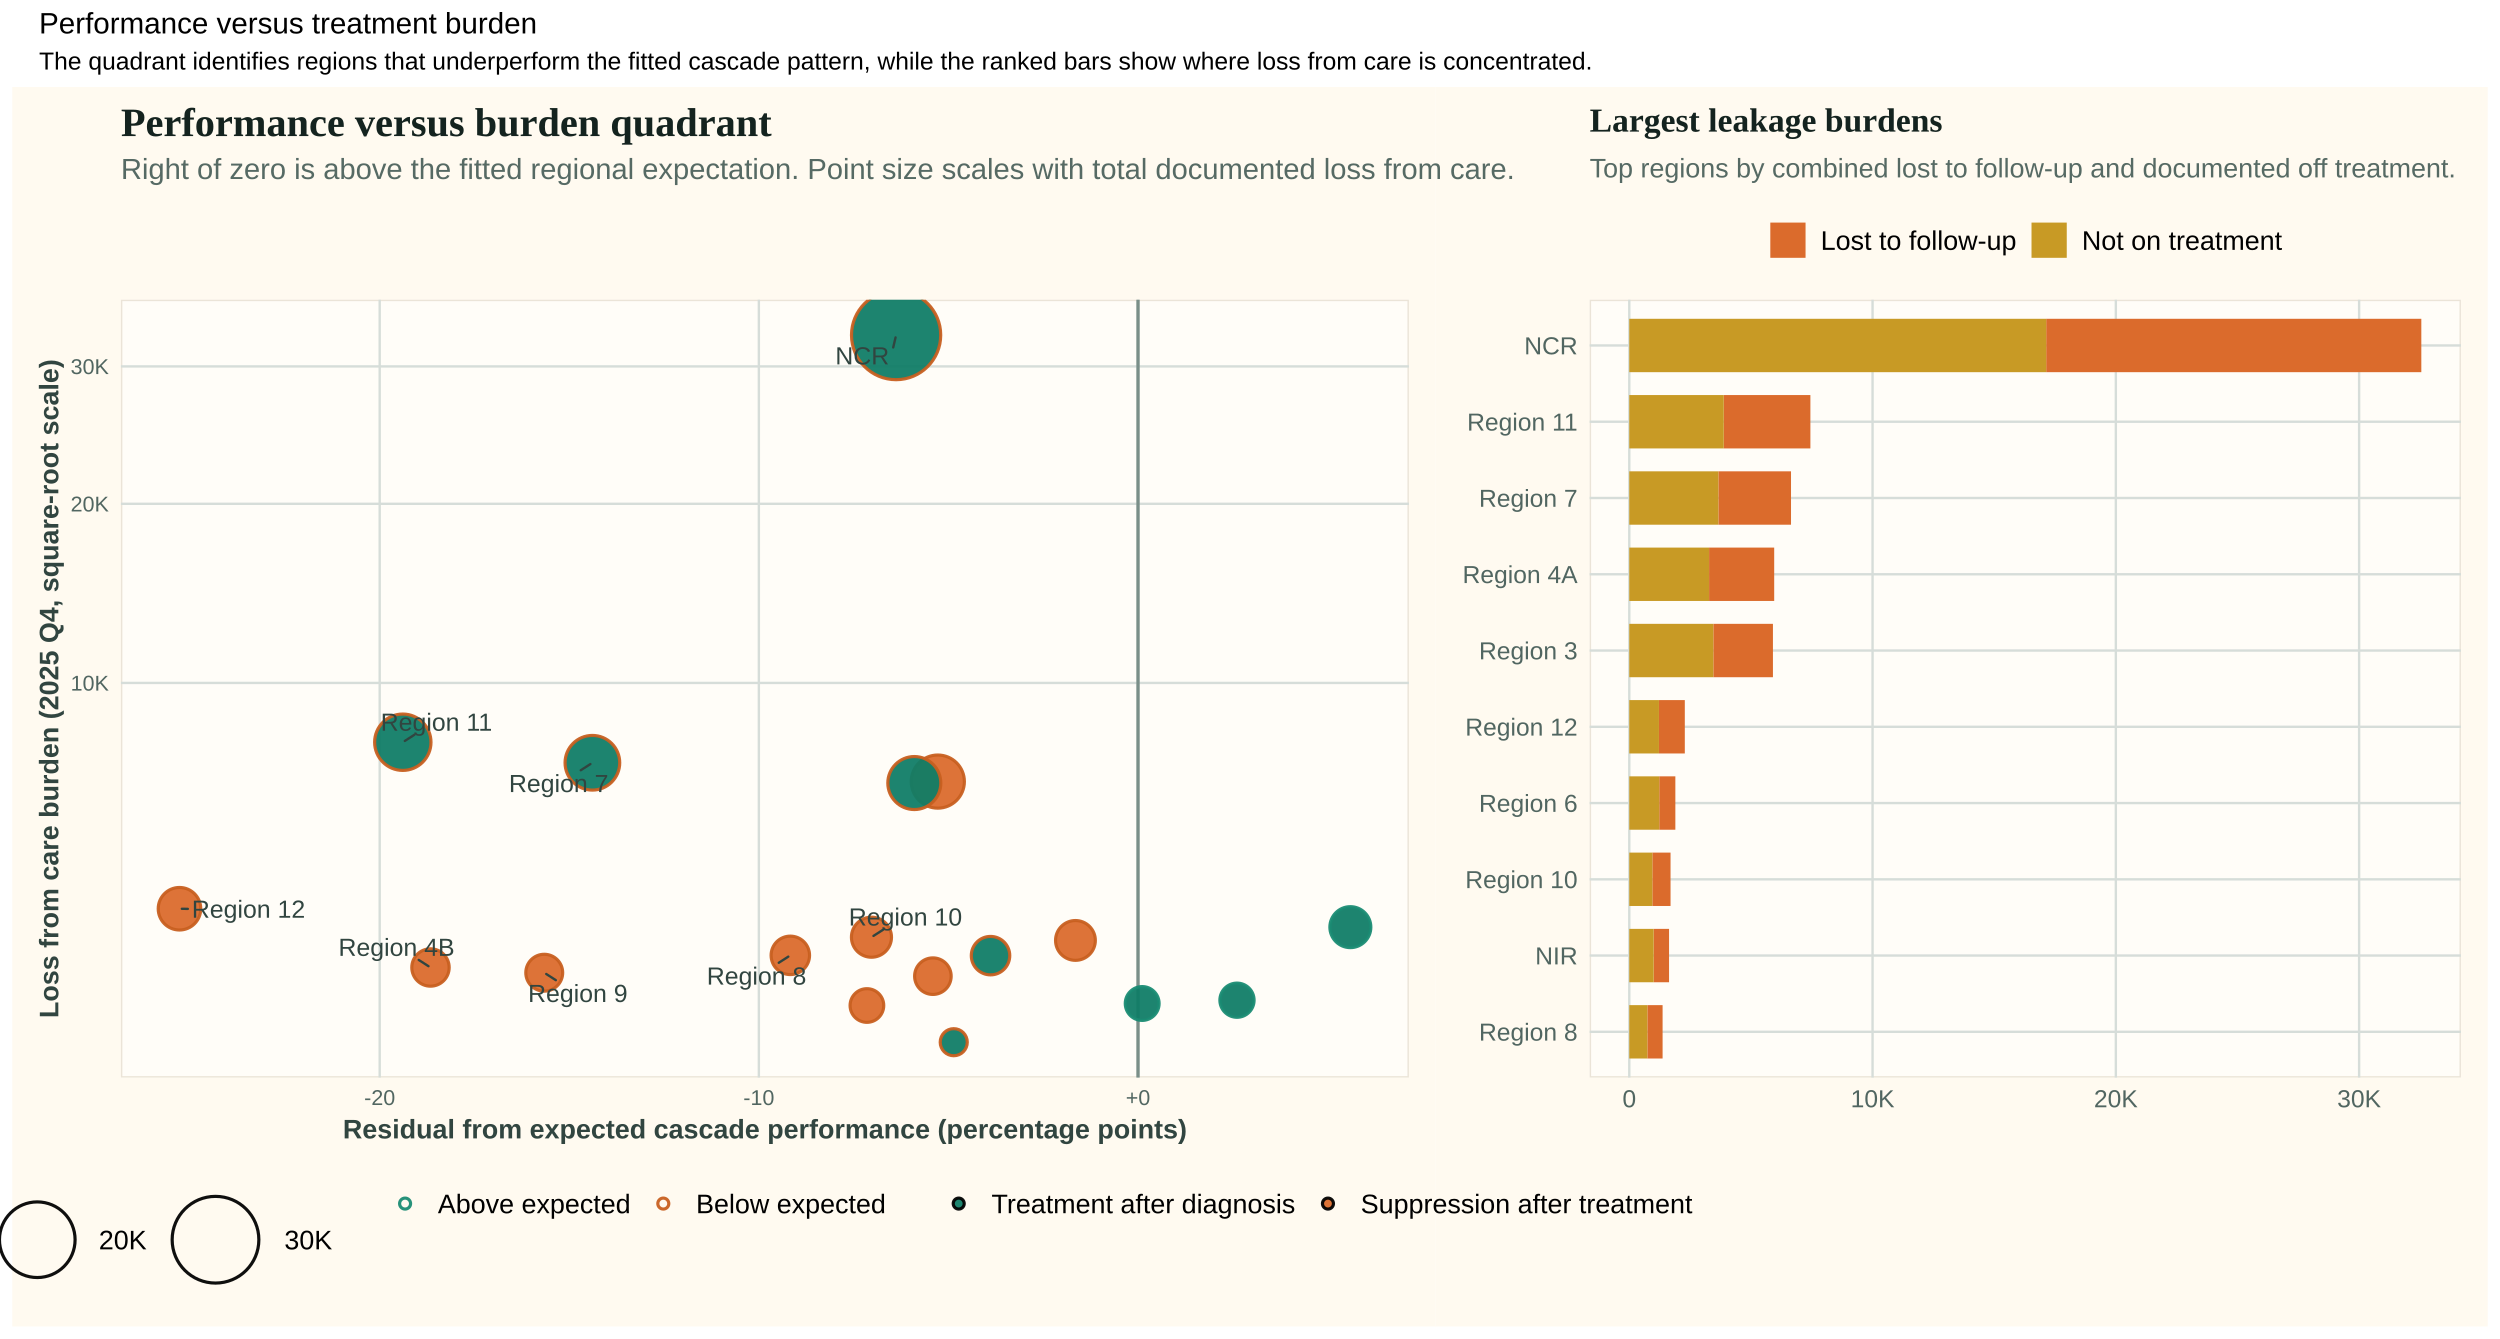
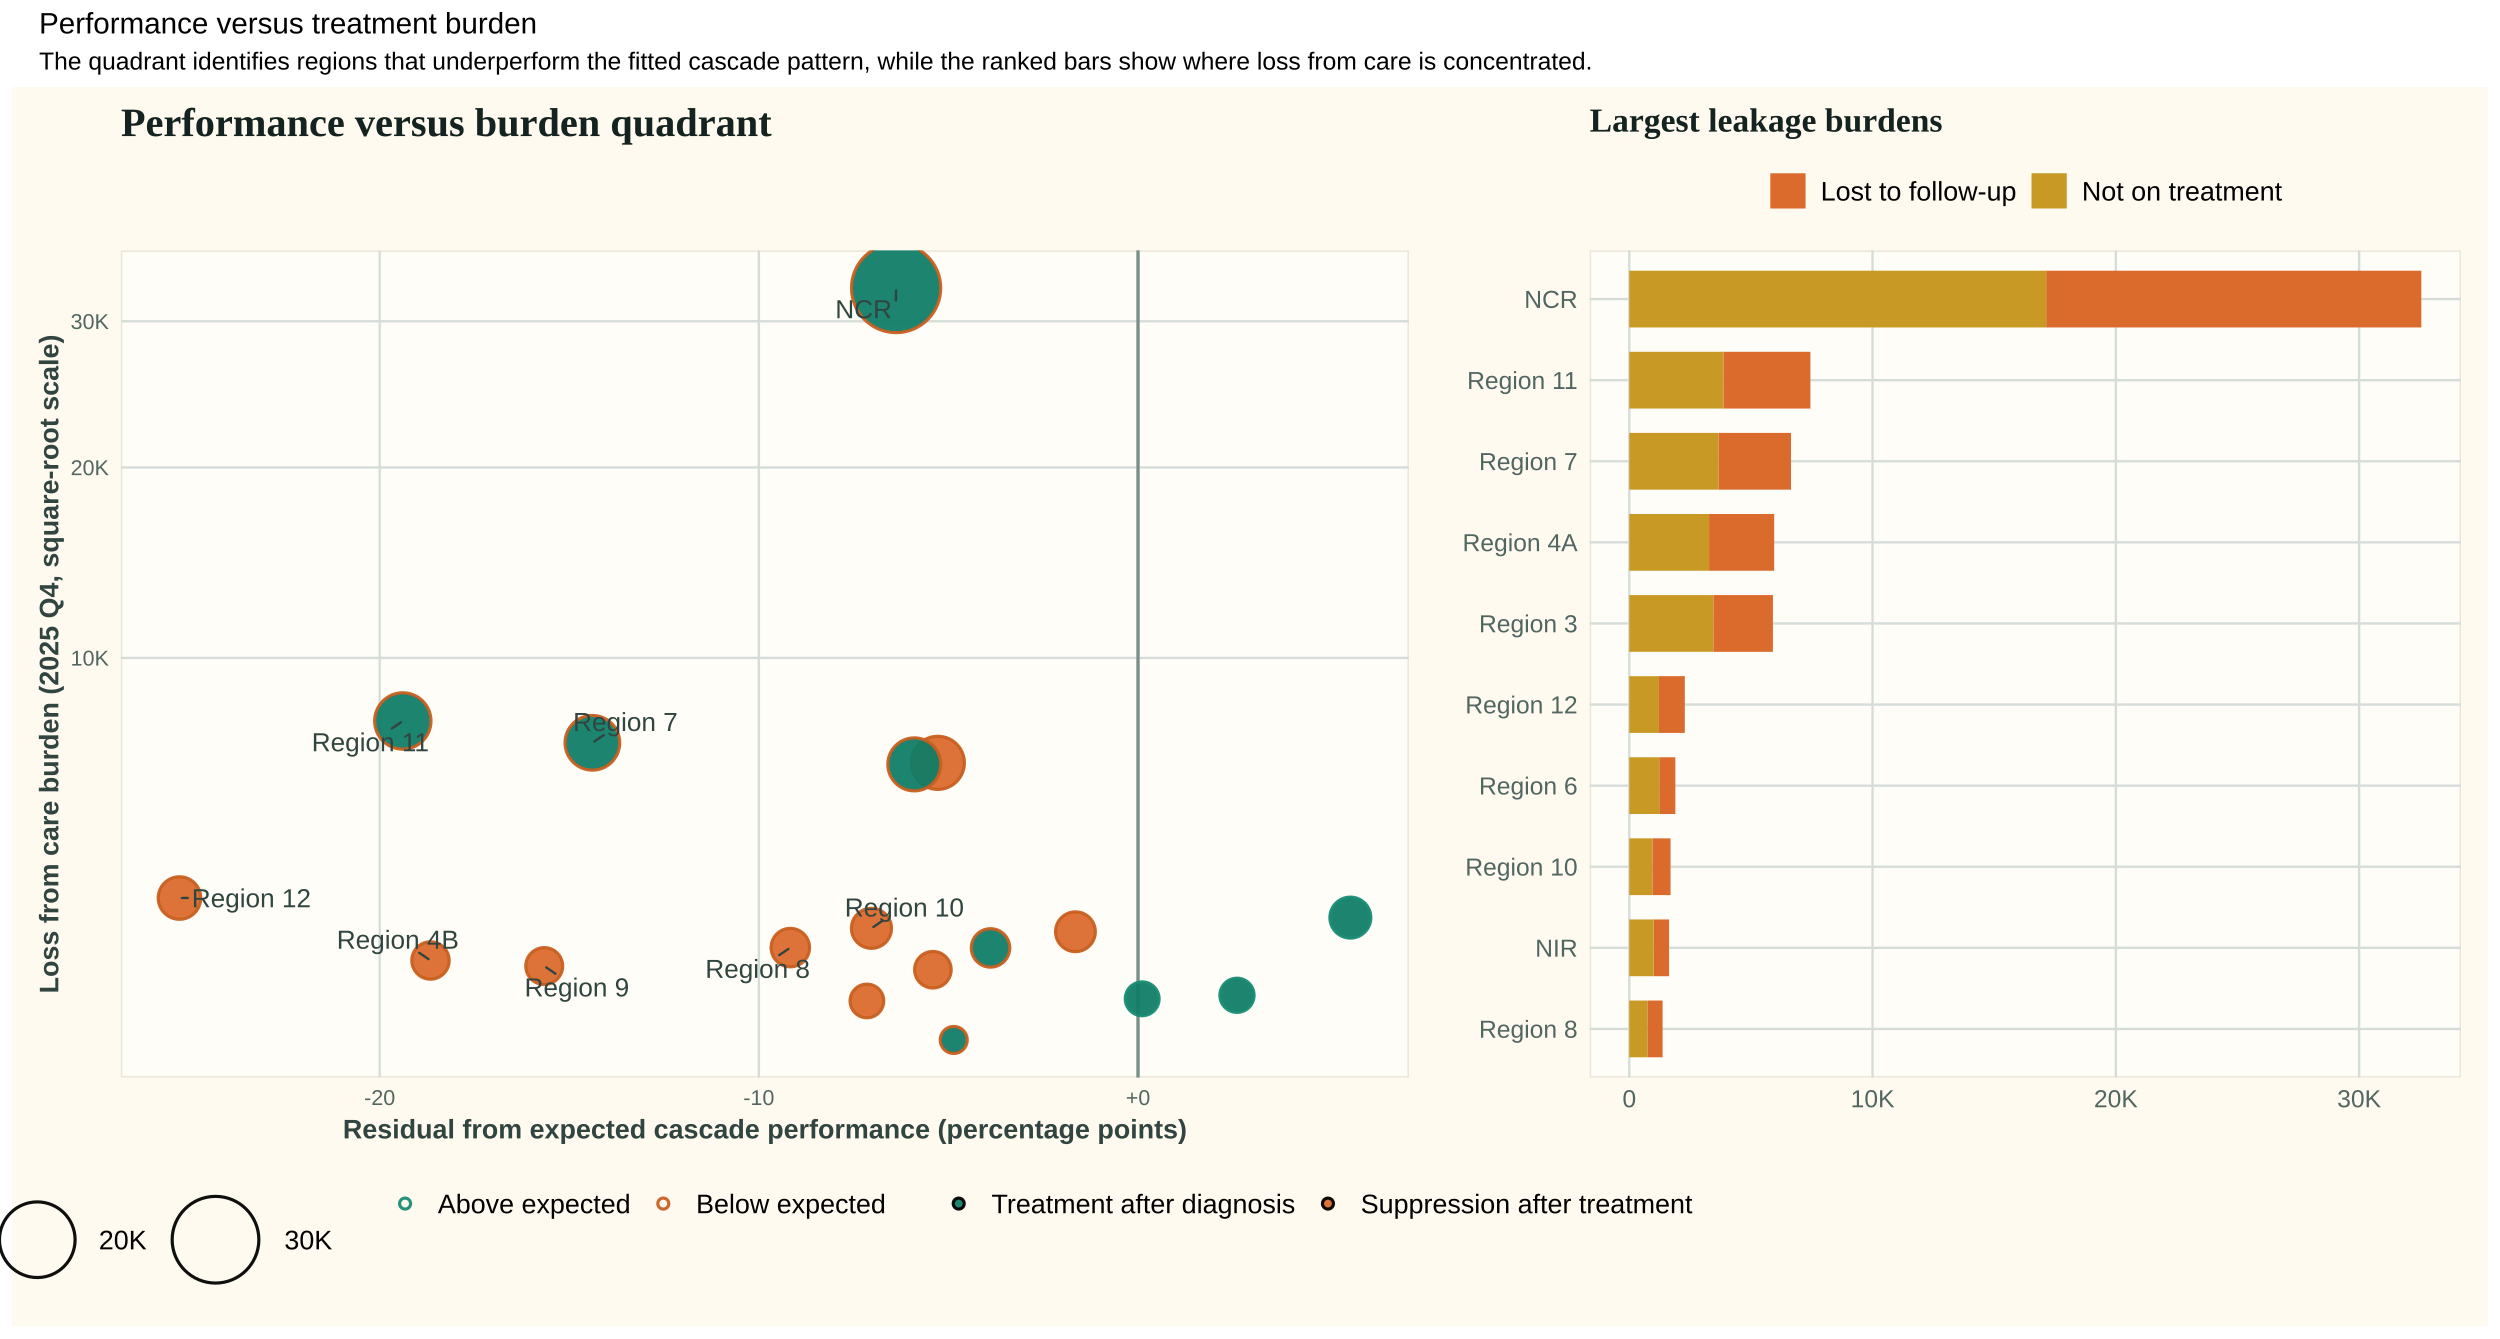
<svg xmlns="http://www.w3.org/2000/svg" width="1116.00pt" height="597.60pt" viewBox="0 0 1116.00 597.60">
  <g class="svglite">
    <defs>
      <style type="text/css">
    .svglite line, .svglite polyline, .svglite polygon, .svglite path, .svglite rect, .svglite circle {
      fill: none;
      stroke: #000000;
      stroke-linecap: round;
      stroke-linejoin: round;
      stroke-miterlimit: 10.00;
    }
    .svglite text {
      white-space: pre;
    }
    .svglite g.glyphgroup path {
      fill: inherit;
      stroke: none;
    }
  </style>
    </defs>
    <rect width="100%" height="100%" style="stroke: none; fill: #FFFFFF;" />
    <defs>
      <clipPath id="cpMC4wMHwxMTE2LjAwfDAuMDB8NTk3LjYw">
        <rect x="0.00" y="0.00" width="1116.00" height="597.60" />
      </clipPath>
    </defs>
    <g clip-path="url(#cpMC4wMHwxMTE2LjAwfDAuMDB8NTk3LjYw)">
-       <rect x="0.00" y="0.00" width="1116.00" height="597.60" style="stroke-width: 1.07; stroke: #FFFFFF; fill: #FFFFFF;" />
+       <rect x="0.00" y="-0" width="1116.00" height="597.60" style="stroke-width: 1.07; stroke: #FFFFFF; fill: #FFFFFF;" />
    </g>
    <defs>
-       <clipPath id="cpNTMuOTh8MTA5OC41N3wxMzMuODB8NDgxLjAz">
-         <rect x="53.98" y="133.80" width="1044.58" height="347.22" />
+       <clipPath id="cpNTMuOTh8MTA5OC41N3wxMTEuNzl8NDgxLjAz">
+         <rect x="53.98" y="111.79" width="1044.58" height="369.23" />
      </clipPath>
    </defs>
-     <g clip-path="url(#cpNTMuOTh8MTA5OC41N3wxMzMuODB8NDgxLjAz)">
+     <g clip-path="url(#cpNTMuOTh8MTA5OC41N3wxMTEuNzl8NDgxLjAz)">
</g>
    <g clip-path="url(#cpMC4wMHwxMTE2LjAwfDAuMDB8NTk3LjYw)">
</g>
    <defs>
      <clipPath id="cpNS40OHw2NDAuODl8MzguODV8NTkyLjEy">
        <rect x="5.48" y="38.85" width="635.41" height="553.27" />
      </clipPath>
    </defs>
    <g clip-path="url(#cpNS40OHw2NDAuODl8MzguODV8NTkyLjEy)">
      <rect x="5.48" y="38.85" width="635.41" height="553.27" style="stroke-width: 1.16; stroke: none; fill: #FFFAF0;" />
    </g>
    <g clip-path="url(#cpMC4wMHwxMTE2LjAwfDAuMDB8NTk3LjYw)">
</g>
    <defs>
      <clipPath id="cpNjQwLjg5fDExMTAuNTJ8MzguODV8NTkyLjEy">
        <rect x="640.89" y="38.85" width="469.63" height="553.27" />
      </clipPath>
    </defs>
    <g clip-path="url(#cpNjQwLjg5fDExMTAuNTJ8MzguODV8NTkyLjEy)">
      <rect x="640.89" y="38.85" width="469.63" height="553.27" style="stroke-width: 1.16; stroke: none; fill: #FFFAF0;" />
    </g>
    <g clip-path="url(#cpMC4wMHwxMTE2LjAwfDAuMDB8NTk3LjYw)">
</g>
    <defs>
-       <clipPath id="cpNTMuOTh8NjI4LjkzfDEzMy44MHw0ODEuMDM=">
-         <rect x="53.98" y="133.80" width="574.95" height="347.22" />
+       <clipPath id="cpNTMuOTh8NjI4LjkzfDExMS43OXw0ODEuMDM=">
+         <rect x="53.98" y="111.79" width="574.95" height="369.23" />
      </clipPath>
    </defs>
-     <g clip-path="url(#cpNTMuOTh8NjI4LjkzfDEzMy44MHw0ODEuMDM=)">
-       <rect x="53.98" y="133.80" width="574.95" height="347.22" style="stroke-width: 1.28; stroke: #EBE4D8; fill: #FFFDF8;" />
-       <polyline points="53.98,304.86 628.93,304.86 " style="stroke-width: 1.07; stroke: #D6DDD9; stroke-linecap: butt;" />
-       <polyline points="53.98,224.90 628.93,224.90 " style="stroke-width: 1.07; stroke: #D6DDD9; stroke-linecap: butt;" />
-       <polyline points="53.98,163.55 628.93,163.55 " style="stroke-width: 1.07; stroke: #D6DDD9; stroke-linecap: butt;" />
-       <polyline points="169.49,481.03 169.49,133.80 " style="stroke-width: 1.07; stroke: #D6DDD9; stroke-linecap: butt;" />
-       <polyline points="338.75,481.03 338.75,133.80 " style="stroke-width: 1.07; stroke: #D6DDD9; stroke-linecap: butt;" />
-       <polyline points="508.01,481.03 508.01,133.80 " style="stroke-width: 1.07; stroke: #D6DDD9; stroke-linecap: butt;" />
-       <line x1="508.01" y1="481.03" x2="508.01" y2="133.80" style="stroke-width: 1.49; stroke: #7A8F88; stroke-linecap: butt;" />
-       <circle cx="400.02" cy="149.58" r="19.91" style="stroke-width: 1.42; stroke: #C85F1F; stroke-opacity: 0.94; fill: #0F7C66; fill-opacity: 0.94;" />
-       <circle cx="179.81" cy="331.33" r="12.58" style="stroke-width: 1.42; stroke: #C85F1F; stroke-opacity: 0.94; fill: #0F7C66; fill-opacity: 0.94;" />
-       <circle cx="264.44" cy="340.50" r="12.20" style="stroke-width: 1.42; stroke: #C85F1F; stroke-opacity: 0.94; fill: #0F7C66; fill-opacity: 0.94;" />
-       <circle cx="418.64" cy="348.90" r="11.86" style="stroke-width: 1.42; stroke: #C85F1F; stroke-opacity: 0.94; fill: #DB6B2C; fill-opacity: 0.94;" />
-       <circle cx="408.15" cy="349.55" r="11.83" style="stroke-width: 1.42; stroke: #C85F1F; stroke-opacity: 0.94; fill: #0F7C66; fill-opacity: 0.94;" />
-       <circle cx="80.12" cy="405.66" r="9.49" style="stroke-width: 1.42; stroke: #C85F1F; stroke-opacity: 0.94; fill: #DB6B2C; fill-opacity: 0.94;" />
-       <circle cx="602.80" cy="413.88" r="9.14" style="stroke-width: 1.42; stroke: #1A8B73; stroke-opacity: 0.94; fill: #0F7C66; fill-opacity: 0.94;" />
-       <circle cx="389.02" cy="418.37" r="8.94" style="stroke-width: 1.42; stroke: #C85F1F; stroke-opacity: 0.94; fill: #DB6B2C; fill-opacity: 0.94;" />
-       <circle cx="480.08" cy="419.81" r="8.88" style="stroke-width: 1.42; stroke: #C85F1F; stroke-opacity: 0.94; fill: #DB6B2C; fill-opacity: 0.94;" />
-       <circle cx="352.80" cy="426.47" r="8.58" style="stroke-width: 1.42; stroke: #C85F1F; stroke-opacity: 0.94; fill: #DB6B2C; fill-opacity: 0.94;" />
-       <circle cx="442.17" cy="426.60" r="8.58" style="stroke-width: 1.42; stroke: #C85F1F; stroke-opacity: 0.94; fill: #0F7C66; fill-opacity: 0.94;" />
-       <circle cx="192.17" cy="431.89" r="8.34" style="stroke-width: 1.42; stroke: #C85F1F; stroke-opacity: 0.94; fill: #DB6B2C; fill-opacity: 0.94;" />
-       <circle cx="242.95" cy="434.22" r="8.23" style="stroke-width: 1.42; stroke: #C85F1F; stroke-opacity: 0.94; fill: #DB6B2C; fill-opacity: 0.94;" />
-       <circle cx="416.44" cy="435.76" r="8.16" style="stroke-width: 1.42; stroke: #C85F1F; stroke-opacity: 0.94; fill: #DB6B2C; fill-opacity: 0.94;" />
-       <circle cx="552.19" cy="446.49" r="7.63" style="stroke-width: 1.42; stroke: #1A8B73; stroke-opacity: 0.94; fill: #0F7C66; fill-opacity: 0.94;" />
-       <circle cx="509.87" cy="447.96" r="7.55" style="stroke-width: 1.42; stroke: #1A8B73; stroke-opacity: 0.94; fill: #0F7C66; fill-opacity: 0.94;" />
-       <circle cx="386.99" cy="448.86" r="7.51" style="stroke-width: 1.42; stroke: #C85F1F; stroke-opacity: 0.94; fill: #DB6B2C; fill-opacity: 0.94;" />
-       <circle cx="425.75" cy="465.24" r="6.04" style="stroke-width: 1.42; stroke: #C85F1F; stroke-opacity: 0.94; fill: #0F7C66; fill-opacity: 0.94;" />
-       <line x1="83.84" y1="405.72" x2="81.18" y2="405.68" style="stroke-width: 1.07; stroke: #314540;" />
-       <line x1="185.00" y1="328.00" x2="180.71" y2="330.75" style="stroke-width: 1.07; stroke: #314540;" />
-       <line x1="186.91" y1="428.51" x2="191.27" y2="431.31" style="stroke-width: 1.07; stroke: #314540;" />
-       <line x1="248.12" y1="437.55" x2="243.84" y2="434.79" style="stroke-width: 1.07; stroke: #314540;" />
-       <line x1="259.25" y1="343.84" x2="263.55" y2="341.08" style="stroke-width: 1.07; stroke: #314540;" />
-       <line x1="398.73" y1="155.10" x2="399.78" y2="150.62" style="stroke-width: 1.07; stroke: #314540;" />
-       <line x1="347.64" y1="429.78" x2="351.90" y2="427.04" style="stroke-width: 1.07; stroke: #314540;" />
-       <line x1="394.30" y1="414.97" x2="389.92" y2="417.79" style="stroke-width: 1.07; stroke: #314540;" />
-       <text x="110.94" y="409.69" text-anchor="middle" style="font-size: 11.10px;fill: #314540; font-family: &quot;Arial&quot;;" textLength="50.59px" lengthAdjust="spacingAndGlyphs">Region 12</text>
-       <text x="194.84" y="326.20" text-anchor="middle" style="font-size: 11.10px;fill: #314540; font-family: &quot;Arial&quot;;" textLength="49.77px" lengthAdjust="spacingAndGlyphs">Region 11</text>
-       <text x="177.01" y="426.71" text-anchor="middle" style="font-size: 11.10px;fill: #314540; font-family: &quot;Arial&quot;;" textLength="51.83px" lengthAdjust="spacingAndGlyphs">Region 4B</text>
-       <text x="257.95" y="447.29" text-anchor="middle" style="font-size: 11.10px;fill: #314540; font-family: &quot;Arial&quot;;" textLength="44.42px" lengthAdjust="spacingAndGlyphs">Region 9</text>
-       <text x="249.40" y="353.58" text-anchor="middle" style="font-size: 11.10px;fill: #314540; font-family: &quot;Arial&quot;;" textLength="44.42px" lengthAdjust="spacingAndGlyphs">Region 7</text>
-       <text x="384.91" y="162.68" text-anchor="middle" style="font-size: 11.10px;fill: #314540; font-family: &quot;Arial&quot;;" textLength="24.05px" lengthAdjust="spacingAndGlyphs">NCR</text>
-       <text x="337.73" y="439.53" text-anchor="middle" style="font-size: 11.10px;fill: #314540; font-family: &quot;Arial&quot;;" textLength="44.42px" lengthAdjust="spacingAndGlyphs">Region 8</text>
-       <text x="404.20" y="413.17" text-anchor="middle" style="font-size: 11.10px;fill: #314540; font-family: &quot;Arial&quot;;" textLength="50.59px" lengthAdjust="spacingAndGlyphs">Region 10</text>
+     <g clip-path="url(#cpNTMuOTh8NjI4LjkzfDExMS43OXw0ODEuMDM=)">
+       <rect x="53.98" y="111.79" width="574.95" height="369.23" style="stroke-width: 1.28; stroke: #EBE4D8; fill: #FFFDF8;" />
+       <polyline points="53.98,293.69 628.93,293.69 " style="stroke-width: 1.07; stroke: #D6DDD9; stroke-linecap: butt;" />
+       <polyline points="53.98,208.67 628.93,208.67 " style="stroke-width: 1.07; stroke: #D6DDD9; stroke-linecap: butt;" />
+       <polyline points="53.98,143.42 628.93,143.42 " style="stroke-width: 1.07; stroke: #D6DDD9; stroke-linecap: butt;" />
+       <polyline points="169.49,481.03 169.49,111.79 " style="stroke-width: 1.07; stroke: #D6DDD9; stroke-linecap: butt;" />
+       <polyline points="338.75,481.03 338.75,111.79 " style="stroke-width: 1.07; stroke: #D6DDD9; stroke-linecap: butt;" />
+       <polyline points="508.01,481.03 508.01,111.79 " style="stroke-width: 1.07; stroke: #D6DDD9; stroke-linecap: butt;" />
+       <line x1="508.01" y1="481.03" x2="508.01" y2="111.79" style="stroke-width: 1.49; stroke: #7A8F88; stroke-linecap: butt;" />
+       <circle cx="400.02" cy="128.58" r="19.91" style="stroke-width: 1.42; stroke: #C85F1F; stroke-opacity: 0.94; fill: #0F7C66; fill-opacity: 0.94;" />
+       <circle cx="179.81" cy="321.84" r="12.58" style="stroke-width: 1.42; stroke: #C85F1F; stroke-opacity: 0.94; fill: #0F7C66; fill-opacity: 0.94;" />
+       <circle cx="264.44" cy="331.59" r="12.20" style="stroke-width: 1.42; stroke: #C85F1F; stroke-opacity: 0.94; fill: #0F7C66; fill-opacity: 0.94;" />
+       <circle cx="418.64" cy="340.53" r="11.86" style="stroke-width: 1.42; stroke: #C85F1F; stroke-opacity: 0.94; fill: #DB6B2C; fill-opacity: 0.94;" />
+       <circle cx="408.15" cy="341.22" r="11.83" style="stroke-width: 1.42; stroke: #C85F1F; stroke-opacity: 0.94; fill: #0F7C66; fill-opacity: 0.94;" />
+       <circle cx="80.12" cy="400.88" r="9.49" style="stroke-width: 1.42; stroke: #C85F1F; stroke-opacity: 0.94; fill: #DB6B2C; fill-opacity: 0.94;" />
+       <circle cx="602.80" cy="409.62" r="9.14" style="stroke-width: 1.42; stroke: #1A8B73; stroke-opacity: 0.94; fill: #0F7C66; fill-opacity: 0.94;" />
+       <circle cx="389.02" cy="414.40" r="8.94" style="stroke-width: 1.42; stroke: #C85F1F; stroke-opacity: 0.94; fill: #DB6B2C; fill-opacity: 0.94;" />
+       <circle cx="480.08" cy="415.93" r="8.88" style="stroke-width: 1.42; stroke: #C85F1F; stroke-opacity: 0.94; fill: #DB6B2C; fill-opacity: 0.94;" />
+       <circle cx="352.80" cy="423.01" r="8.58" style="stroke-width: 1.42; stroke: #C85F1F; stroke-opacity: 0.94; fill: #DB6B2C; fill-opacity: 0.94;" />
+       <circle cx="442.17" cy="423.15" r="8.58" style="stroke-width: 1.42; stroke: #C85F1F; stroke-opacity: 0.94; fill: #0F7C66; fill-opacity: 0.94;" />
+       <circle cx="192.17" cy="428.77" r="8.34" style="stroke-width: 1.42; stroke: #C85F1F; stroke-opacity: 0.94; fill: #DB6B2C; fill-opacity: 0.94;" />
+       <circle cx="242.95" cy="431.25" r="8.23" style="stroke-width: 1.42; stroke: #C85F1F; stroke-opacity: 0.94; fill: #DB6B2C; fill-opacity: 0.94;" />
+       <circle cx="416.44" cy="432.89" r="8.16" style="stroke-width: 1.42; stroke: #C85F1F; stroke-opacity: 0.94; fill: #DB6B2C; fill-opacity: 0.94;" />
+       <circle cx="552.19" cy="444.30" r="7.63" style="stroke-width: 1.42; stroke: #1A8B73; stroke-opacity: 0.94; fill: #0F7C66; fill-opacity: 0.94;" />
+       <circle cx="509.87" cy="445.86" r="7.55" style="stroke-width: 1.42; stroke: #1A8B73; stroke-opacity: 0.94; fill: #0F7C66; fill-opacity: 0.94;" />
+       <circle cx="386.99" cy="446.83" r="7.51" style="stroke-width: 1.42; stroke: #C85F1F; stroke-opacity: 0.94; fill: #DB6B2C; fill-opacity: 0.94;" />
+       <circle cx="425.75" cy="464.24" r="6.04" style="stroke-width: 1.42; stroke: #C85F1F; stroke-opacity: 0.94; fill: #0F7C66; fill-opacity: 0.94;" />
+       <line x1="83.84" y1="400.83" x2="81.18" y2="400.86" style="stroke-width: 1.07; stroke: #314540;" />
+       <line x1="174.86" y1="325.23" x2="178.93" y2="322.45" style="stroke-width: 1.07; stroke: #314540;" />
+       <line x1="187.12" y1="425.32" x2="191.29" y2="428.17" style="stroke-width: 1.07; stroke: #314540;" />
+       <line x1="247.94" y1="434.66" x2="243.83" y2="431.85" style="stroke-width: 1.07; stroke: #314540;" />
+       <line x1="269.53" y1="328.11" x2="265.32" y2="330.99" style="stroke-width: 1.07; stroke: #314540;" />
+       <line x1="399.94" y1="134.08" x2="400.01" y2="129.64" style="stroke-width: 1.07; stroke: #314540;" />
+       <line x1="347.85" y1="426.38" x2="351.92" y2="423.61" style="stroke-width: 1.07; stroke: #314540;" />
+       <line x1="394.09" y1="410.93" x2="389.90" y2="413.80" style="stroke-width: 1.07; stroke: #314540;" />
+       <text x="112.22" y="405.00" text-anchor="middle" style="font-size: 11.67px;fill: #314540; font-family: &quot;Arial&quot;;" textLength="53.16px" lengthAdjust="spacingAndGlyphs">Region 12</text>
+       <text x="165.33" y="335.37" text-anchor="middle" style="font-size: 11.67px;fill: #314540; font-family: &quot;Arial&quot;;" textLength="52.30px" lengthAdjust="spacingAndGlyphs">Region 11</text>
+       <text x="177.59" y="423.52" text-anchor="middle" style="font-size: 11.67px;fill: #314540; font-family: &quot;Arial&quot;;" textLength="54.45px" lengthAdjust="spacingAndGlyphs">Region 4B</text>
+       <text x="257.53" y="444.81" text-anchor="middle" style="font-size: 11.67px;fill: #314540; font-family: &quot;Arial&quot;;" textLength="46.67px" lengthAdjust="spacingAndGlyphs">Region 9</text>
+       <text x="279.19" y="326.31" text-anchor="middle" style="font-size: 11.67px;fill: #314540; font-family: &quot;Arial&quot;;" textLength="46.67px" lengthAdjust="spacingAndGlyphs">Region 7</text>
+       <text x="385.51" y="142.08" text-anchor="middle" style="font-size: 11.67px;fill: #314540; font-family: &quot;Arial&quot;;" textLength="25.27px" lengthAdjust="spacingAndGlyphs">NCR</text>
+       <text x="338.21" y="436.53" text-anchor="middle" style="font-size: 11.67px;fill: #314540; font-family: &quot;Arial&quot;;" textLength="46.67px" lengthAdjust="spacingAndGlyphs">Region 8</text>
+       <text x="403.71" y="409.13" text-anchor="middle" style="font-size: 11.67px;fill: #314540; font-family: &quot;Arial&quot;;" textLength="53.16px" lengthAdjust="spacingAndGlyphs">Region 10</text>
    </g>
    <g clip-path="url(#cpMC4wMHwxMTE2LjAwfDAuMDB8NTk3LjYw)">
-       <text x="48.60" y="308.29" text-anchor="end" style="font-size: 9.60px;fill: #516661; font-family: &quot;Arial&quot;;" textLength="17.06px" lengthAdjust="spacingAndGlyphs">10K</text>
-       <text x="48.60" y="228.33" text-anchor="end" style="font-size: 9.60px;fill: #516661; font-family: &quot;Arial&quot;;" textLength="17.06px" lengthAdjust="spacingAndGlyphs">20K</text>
-       <text x="48.60" y="166.98" text-anchor="end" style="font-size: 9.60px;fill: #516661; font-family: &quot;Arial&quot;;" textLength="17.06px" lengthAdjust="spacingAndGlyphs">30K</text>
+       <text x="48.60" y="297.12" text-anchor="end" style="font-size: 9.60px;fill: #516661; font-family: &quot;Arial&quot;;" textLength="17.06px" lengthAdjust="spacingAndGlyphs">10K</text>
+       <text x="48.60" y="212.10" text-anchor="end" style="font-size: 9.60px;fill: #516661; font-family: &quot;Arial&quot;;" textLength="17.06px" lengthAdjust="spacingAndGlyphs">20K</text>
+       <text x="48.60" y="146.86" text-anchor="end" style="font-size: 9.60px;fill: #516661; font-family: &quot;Arial&quot;;" textLength="17.06px" lengthAdjust="spacingAndGlyphs">30K</text>
      <text x="169.49" y="493.28" text-anchor="middle" style="font-size: 9.60px;fill: #516661; font-family: &quot;Arial&quot;;" textLength="13.84px" lengthAdjust="spacingAndGlyphs">-20</text>
      <text x="338.75" y="493.28" text-anchor="middle" style="font-size: 9.60px;fill: #516661; font-family: &quot;Arial&quot;;" textLength="13.84px" lengthAdjust="spacingAndGlyphs">-10</text>
      <text x="508.01" y="493.28" text-anchor="middle" style="font-size: 9.60px;fill: #516661; font-family: &quot;Arial&quot;;" textLength="10.94px" lengthAdjust="spacingAndGlyphs">+0</text>
      <text x="341.46" y="508.19" text-anchor="middle" style="font-size: 12.00px; font-weight: bold;fill: #314540; font-family: &quot;Arial&quot;;" textLength="376.70px" lengthAdjust="spacingAndGlyphs">Residual from expected cascade performance (percentage points)</text>
-       <text transform="translate(26.03,307.41) rotate(-90)" text-anchor="middle" style="font-size: 12.00px; font-weight: bold;fill: #314540; font-family: &quot;Arial&quot;;" textLength="294.02px" lengthAdjust="spacingAndGlyphs">Loss from care burden (2025 Q4, square-root scale)</text>
+       <text transform="translate(26.03,296.41) rotate(-90)" text-anchor="middle" style="font-size: 12.00px; font-weight: bold;fill: #314540; font-family: &quot;Arial&quot;;" textLength="294.02px" lengthAdjust="spacingAndGlyphs">Loss from care burden (2025 Q4, square-root scale)</text>
      <circle cx="-55.34" cy="553.41" r="13.65" style="stroke-width: 1.42; stroke: #000000; stroke-opacity: 0.94;" />
      <circle cx="16.64" cy="553.41" r="16.88" style="stroke-width: 1.42; stroke: #000000; stroke-opacity: 0.94;" />
      <circle cx="96.20" cy="553.41" r="19.35" style="stroke-width: 1.42; stroke: #000000; stroke-opacity: 0.94;" />
      <text x="-32.17" y="557.70" style="font-size: 12.00px; font-family: &quot;Arial&quot;;" textLength="21.34px" lengthAdjust="spacingAndGlyphs">10K</text>
      <text x="44.11" y="557.70" style="font-size: 12.00px; font-family: &quot;Arial&quot;;" textLength="21.34px" lengthAdjust="spacingAndGlyphs">20K</text>
      <text x="126.94" y="557.70" style="font-size: 12.00px; font-family: &quot;Arial&quot;;" textLength="21.34px" lengthAdjust="spacingAndGlyphs">30K</text>
      <circle cx="180.83" cy="537.28" r="2.45" style="stroke-width: 1.42; stroke: #1A8B73; stroke-opacity: 0.94;" />
      <circle cx="296.10" cy="537.28" r="2.45" style="stroke-width: 1.42; stroke: #C85F1F; stroke-opacity: 0.94;" />
      <text x="195.45" y="541.58" style="font-size: 12.00px; font-family: &quot;Arial&quot;;" textLength="86.03px" lengthAdjust="spacingAndGlyphs">Above expected</text>
      <text x="310.72" y="541.58" style="font-size: 12.00px; font-family: &quot;Arial&quot;;" textLength="84.70px" lengthAdjust="spacingAndGlyphs">Below expected</text>
      <circle cx="427.97" cy="537.28" r="2.45" style="stroke-width: 1.42; stroke: #000000; stroke-opacity: 0.94; fill: #0F7C66; fill-opacity: 0.94;" />
      <circle cx="592.80" cy="537.28" r="2.45" style="stroke-width: 1.42; stroke: #000000; stroke-opacity: 0.94; fill: #DB6B2C; fill-opacity: 0.94;" />
      <text x="442.59" y="541.58" style="font-size: 12.00px; font-family: &quot;Arial&quot;;" textLength="135.59px" lengthAdjust="spacingAndGlyphs">Treatment after diagnosis</text>
      <text x="607.42" y="541.58" style="font-size: 12.00px; font-family: &quot;Arial&quot;;" textLength="148.03px" lengthAdjust="spacingAndGlyphs">Suppression after treatment</text>
-       <text x="53.98" y="79.91" style="font-size: 13.00px;fill: #566A64; font-family: &quot;Arial&quot;;" textLength="622.30px" lengthAdjust="spacingAndGlyphs">Right of zero is above the fitted regional expectation. Point size scales with total documented loss from care.</text>
      <text x="53.98" y="60.74" style="font-size: 18.00px; font-weight: bold;fill: #14231F; font-family: &quot;Times New Roman&quot;;" textLength="290.50px" lengthAdjust="spacingAndGlyphs">Performance versus burden quadrant</text>
    </g>
    <defs>
-       <clipPath id="cpNzA5LjYzfDEwOTguNTd8MTMzLjgwfDQ4MS4wMw==">
-         <rect x="709.63" y="133.80" width="388.94" height="347.22" />
+       <clipPath id="cpNzA5LjYzfDEwOTguNTd8MTExLjc5fDQ4MS4wMw==">
+         <rect x="709.63" y="111.79" width="388.94" height="369.23" />
      </clipPath>
    </defs>
-     <g clip-path="url(#cpNzA5LjYzfDEwOTguNTd8MTMzLjgwfDQ4MS4wMw==)">
-       <rect x="709.63" y="133.80" width="388.94" height="347.22" style="stroke-width: 1.28; stroke: #EBE4D8; fill: #FFFDF8;" />
-       <polyline points="709.63,460.60 1098.57,460.60 " style="stroke-width: 1.07; stroke: #D6DDD9; stroke-linecap: butt;" />
-       <polyline points="709.63,426.56 1098.57,426.56 " style="stroke-width: 1.07; stroke: #D6DDD9; stroke-linecap: butt;" />
-       <polyline points="709.63,392.52 1098.57,392.52 " style="stroke-width: 1.07; stroke: #D6DDD9; stroke-linecap: butt;" />
-       <polyline points="709.63,358.48 1098.57,358.48 " style="stroke-width: 1.07; stroke: #D6DDD9; stroke-linecap: butt;" />
-       <polyline points="709.63,324.44 1098.57,324.44 " style="stroke-width: 1.07; stroke: #D6DDD9; stroke-linecap: butt;" />
-       <polyline points="709.63,290.39 1098.57,290.39 " style="stroke-width: 1.07; stroke: #D6DDD9; stroke-linecap: butt;" />
-       <polyline points="709.63,256.35 1098.57,256.35 " style="stroke-width: 1.07; stroke: #D6DDD9; stroke-linecap: butt;" />
-       <polyline points="709.63,222.31 1098.57,222.31 " style="stroke-width: 1.07; stroke: #D6DDD9; stroke-linecap: butt;" />
-       <polyline points="709.63,188.27 1098.57,188.27 " style="stroke-width: 1.07; stroke: #D6DDD9; stroke-linecap: butt;" />
-       <polyline points="709.63,154.23 1098.57,154.23 " style="stroke-width: 1.07; stroke: #D6DDD9; stroke-linecap: butt;" />
-       <polyline points="727.31,481.03 727.31,133.80 " style="stroke-width: 1.07; stroke: #D6DDD9; stroke-linecap: butt;" />
-       <polyline points="835.91,481.03 835.91,133.80 " style="stroke-width: 1.07; stroke: #D6DDD9; stroke-linecap: butt;" />
-       <polyline points="944.51,481.03 944.51,133.80 " style="stroke-width: 1.07; stroke: #D6DDD9; stroke-linecap: butt;" />
-       <polyline points="1053.11,481.03 1053.11,133.80 " style="stroke-width: 1.07; stroke: #D6DDD9; stroke-linecap: butt;" />
-       <rect x="913.41" y="142.31" width="167.47" height="23.83" style="stroke-width: 1.16; stroke: none; stroke-linecap: butt; stroke-linejoin: miter; fill: #DB6B2C;" />
-       <rect x="727.31" y="142.31" width="186.11" height="23.83" style="stroke-width: 1.16; stroke: none; stroke-linecap: butt; stroke-linejoin: miter; fill: #C89A25;" />
-       <rect x="769.49" y="176.35" width="38.67" height="23.83" style="stroke-width: 1.16; stroke: none; stroke-linecap: butt; stroke-linejoin: miter; fill: #DB6B2C;" />
-       <rect x="727.31" y="176.35" width="42.18" height="23.83" style="stroke-width: 1.16; stroke: none; stroke-linecap: butt; stroke-linejoin: miter; fill: #C89A25;" />
-       <rect x="767.08" y="210.40" width="32.43" height="23.83" style="stroke-width: 1.16; stroke: none; stroke-linecap: butt; stroke-linejoin: miter; fill: #DB6B2C;" />
-       <rect x="727.31" y="210.40" width="39.77" height="23.83" style="stroke-width: 1.16; stroke: none; stroke-linecap: butt; stroke-linejoin: miter; fill: #C89A25;" />
-       <rect x="762.93" y="244.44" width="29.07" height="23.83" style="stroke-width: 1.16; stroke: none; stroke-linecap: butt; stroke-linejoin: miter; fill: #DB6B2C;" />
-       <rect x="727.31" y="244.44" width="35.62" height="23.83" style="stroke-width: 1.16; stroke: none; stroke-linecap: butt; stroke-linejoin: miter; fill: #C89A25;" />
-       <rect x="764.83" y="278.48" width="26.61" height="23.83" style="stroke-width: 1.16; stroke: none; stroke-linecap: butt; stroke-linejoin: miter; fill: #DB6B2C;" />
-       <rect x="727.31" y="278.48" width="37.52" height="23.83" style="stroke-width: 1.16; stroke: none; stroke-linecap: butt; stroke-linejoin: miter; fill: #C89A25;" />
-       <rect x="740.56" y="312.52" width="11.54" height="23.83" style="stroke-width: 1.16; stroke: none; stroke-linecap: butt; stroke-linejoin: miter; fill: #DB6B2C;" />
-       <rect x="727.31" y="312.52" width="13.25" height="23.83" style="stroke-width: 1.16; stroke: none; stroke-linecap: butt; stroke-linejoin: miter; fill: #C89A25;" />
-       <rect x="740.68" y="346.56" width="7.20" height="23.83" style="stroke-width: 1.16; stroke: none; stroke-linecap: butt; stroke-linejoin: miter; fill: #DB6B2C;" />
-       <rect x="727.31" y="346.56" width="13.37" height="23.83" style="stroke-width: 1.16; stroke: none; stroke-linecap: butt; stroke-linejoin: miter; fill: #C89A25;" />
-       <rect x="737.60" y="380.60" width="8.13" height="23.83" style="stroke-width: 1.16; stroke: none; stroke-linecap: butt; stroke-linejoin: miter; fill: #DB6B2C;" />
-       <rect x="727.31" y="380.60" width="10.30" height="23.83" style="stroke-width: 1.16; stroke: none; stroke-linecap: butt; stroke-linejoin: miter; fill: #C89A25;" />
-       <rect x="738.20" y="414.65" width="6.87" height="23.83" style="stroke-width: 1.16; stroke: none; stroke-linecap: butt; stroke-linejoin: miter; fill: #DB6B2C;" />
-       <rect x="727.31" y="414.65" width="10.89" height="23.83" style="stroke-width: 1.16; stroke: none; stroke-linecap: butt; stroke-linejoin: miter; fill: #C89A25;" />
-       <rect x="735.38" y="448.69" width="6.80" height="23.83" style="stroke-width: 1.16; stroke: none; stroke-linecap: butt; stroke-linejoin: miter; fill: #DB6B2C;" />
-       <rect x="727.31" y="448.69" width="8.07" height="23.83" style="stroke-width: 1.16; stroke: none; stroke-linecap: butt; stroke-linejoin: miter; fill: #C89A25;" />
+     <g clip-path="url(#cpNzA5LjYzfDEwOTguNTd8MTExLjc5fDQ4MS4wMw==)">
+       <rect x="709.63" y="111.79" width="388.94" height="369.23" style="stroke-width: 1.28; stroke: #EBE4D8; fill: #FFFDF8;" />
+       <polyline points="709.63,459.31 1098.57,459.31 " style="stroke-width: 1.07; stroke: #D6DDD9; stroke-linecap: butt;" />
+       <polyline points="709.63,423.11 1098.57,423.11 " style="stroke-width: 1.07; stroke: #D6DDD9; stroke-linecap: butt;" />
+       <polyline points="709.63,386.91 1098.57,386.91 " style="stroke-width: 1.07; stroke: #D6DDD9; stroke-linecap: butt;" />
+       <polyline points="709.63,350.71 1098.57,350.71 " style="stroke-width: 1.07; stroke: #D6DDD9; stroke-linecap: butt;" />
+       <polyline points="709.63,314.51 1098.57,314.51 " style="stroke-width: 1.07; stroke: #D6DDD9; stroke-linecap: butt;" />
+       <polyline points="709.63,278.31 1098.57,278.31 " style="stroke-width: 1.07; stroke: #D6DDD9; stroke-linecap: butt;" />
+       <polyline points="709.63,242.11 1098.57,242.11 " style="stroke-width: 1.07; stroke: #D6DDD9; stroke-linecap: butt;" />
+       <polyline points="709.63,205.91 1098.57,205.91 " style="stroke-width: 1.07; stroke: #D6DDD9; stroke-linecap: butt;" />
+       <polyline points="709.63,169.71 1098.57,169.71 " style="stroke-width: 1.07; stroke: #D6DDD9; stroke-linecap: butt;" />
+       <polyline points="709.63,133.51 1098.57,133.51 " style="stroke-width: 1.07; stroke: #D6DDD9; stroke-linecap: butt;" />
+       <polyline points="727.31,481.03 727.31,111.79 " style="stroke-width: 1.07; stroke: #D6DDD9; stroke-linecap: butt;" />
+       <polyline points="835.91,481.03 835.91,111.79 " style="stroke-width: 1.07; stroke: #D6DDD9; stroke-linecap: butt;" />
+       <polyline points="944.51,481.03 944.51,111.79 " style="stroke-width: 1.07; stroke: #D6DDD9; stroke-linecap: butt;" />
+       <polyline points="1053.11,481.03 1053.11,111.79 " style="stroke-width: 1.07; stroke: #D6DDD9; stroke-linecap: butt;" />
+       <rect x="913.41" y="120.84" width="167.47" height="25.34" style="stroke-width: 1.16; stroke: none; stroke-linecap: butt; stroke-linejoin: miter; fill: #DB6B2C;" />
+       <rect x="727.31" y="120.84" width="186.11" height="25.34" style="stroke-width: 1.16; stroke: none; stroke-linecap: butt; stroke-linejoin: miter; fill: #C89A25;" />
+       <rect x="769.49" y="157.04" width="38.67" height="25.34" style="stroke-width: 1.16; stroke: none; stroke-linecap: butt; stroke-linejoin: miter; fill: #DB6B2C;" />
+       <rect x="727.31" y="157.04" width="42.18" height="25.34" style="stroke-width: 1.16; stroke: none; stroke-linecap: butt; stroke-linejoin: miter; fill: #C89A25;" />
+       <rect x="767.08" y="193.24" width="32.43" height="25.34" style="stroke-width: 1.16; stroke: none; stroke-linecap: butt; stroke-linejoin: miter; fill: #DB6B2C;" />
+       <rect x="727.31" y="193.24" width="39.77" height="25.34" style="stroke-width: 1.16; stroke: none; stroke-linecap: butt; stroke-linejoin: miter; fill: #C89A25;" />
+       <rect x="762.93" y="229.44" width="29.07" height="25.34" style="stroke-width: 1.16; stroke: none; stroke-linecap: butt; stroke-linejoin: miter; fill: #DB6B2C;" />
+       <rect x="727.31" y="229.44" width="35.62" height="25.34" style="stroke-width: 1.16; stroke: none; stroke-linecap: butt; stroke-linejoin: miter; fill: #C89A25;" />
+       <rect x="764.83" y="265.64" width="26.61" height="25.34" style="stroke-width: 1.16; stroke: none; stroke-linecap: butt; stroke-linejoin: miter; fill: #DB6B2C;" />
+       <rect x="727.31" y="265.64" width="37.52" height="25.34" style="stroke-width: 1.16; stroke: none; stroke-linecap: butt; stroke-linejoin: miter; fill: #C89A25;" />
+       <rect x="740.56" y="301.84" width="11.54" height="25.34" style="stroke-width: 1.16; stroke: none; stroke-linecap: butt; stroke-linejoin: miter; fill: #DB6B2C;" />
+       <rect x="727.31" y="301.84" width="13.25" height="25.34" style="stroke-width: 1.16; stroke: none; stroke-linecap: butt; stroke-linejoin: miter; fill: #C89A25;" />
+       <rect x="740.68" y="338.04" width="7.20" height="25.34" style="stroke-width: 1.16; stroke: none; stroke-linecap: butt; stroke-linejoin: miter; fill: #DB6B2C;" />
+       <rect x="727.31" y="338.04" width="13.37" height="25.34" style="stroke-width: 1.16; stroke: none; stroke-linecap: butt; stroke-linejoin: miter; fill: #C89A25;" />
+       <rect x="737.60" y="374.24" width="8.13" height="25.34" style="stroke-width: 1.16; stroke: none; stroke-linecap: butt; stroke-linejoin: miter; fill: #DB6B2C;" />
+       <rect x="727.31" y="374.24" width="10.30" height="25.34" style="stroke-width: 1.16; stroke: none; stroke-linecap: butt; stroke-linejoin: miter; fill: #C89A25;" />
+       <rect x="738.20" y="410.44" width="6.87" height="25.34" style="stroke-width: 1.16; stroke: none; stroke-linecap: butt; stroke-linejoin: miter; fill: #DB6B2C;" />
+       <rect x="727.31" y="410.44" width="10.89" height="25.34" style="stroke-width: 1.16; stroke: none; stroke-linecap: butt; stroke-linejoin: miter; fill: #C89A25;" />
+       <rect x="735.38" y="446.64" width="6.80" height="25.34" style="stroke-width: 1.16; stroke: none; stroke-linecap: butt; stroke-linejoin: miter; fill: #DB6B2C;" />
+       <rect x="727.31" y="446.64" width="8.07" height="25.34" style="stroke-width: 1.16; stroke: none; stroke-linecap: butt; stroke-linejoin: miter; fill: #C89A25;" />
    </g>
    <g clip-path="url(#cpMC4wMHwxMTE2LjAwfDAuMDB8NTk3LjYw)">
-       <text x="704.25" y="464.54" text-anchor="end" style="font-size: 11.00px;fill: #516661; font-family: &quot;Arial&quot;;" textLength="44.06px" lengthAdjust="spacingAndGlyphs">Region 8</text>
-       <text x="704.25" y="430.50" text-anchor="end" style="font-size: 11.00px;fill: #516661; font-family: &quot;Arial&quot;;" textLength="18.94px" lengthAdjust="spacingAndGlyphs">NIR</text>
-       <text x="704.25" y="396.46" text-anchor="end" style="font-size: 11.00px;fill: #516661; font-family: &quot;Arial&quot;;" textLength="50.19px" lengthAdjust="spacingAndGlyphs">Region 10</text>
-       <text x="704.25" y="362.42" text-anchor="end" style="font-size: 11.00px;fill: #516661; font-family: &quot;Arial&quot;;" textLength="44.06px" lengthAdjust="spacingAndGlyphs">Region 6</text>
-       <text x="704.25" y="328.37" text-anchor="end" style="font-size: 11.00px;fill: #516661; font-family: &quot;Arial&quot;;" textLength="50.19px" lengthAdjust="spacingAndGlyphs">Region 12</text>
-       <text x="704.25" y="294.33" text-anchor="end" style="font-size: 11.00px;fill: #516661; font-family: &quot;Arial&quot;;" textLength="44.06px" lengthAdjust="spacingAndGlyphs">Region 3</text>
-       <text x="704.25" y="260.29" text-anchor="end" style="font-size: 11.00px;fill: #516661; font-family: &quot;Arial&quot;;" textLength="51.41px" lengthAdjust="spacingAndGlyphs">Region 4A</text>
-       <text x="704.25" y="226.25" text-anchor="end" style="font-size: 11.00px;fill: #516661; font-family: &quot;Arial&quot;;" textLength="44.06px" lengthAdjust="spacingAndGlyphs">Region 7</text>
-       <text x="704.25" y="192.21" text-anchor="end" style="font-size: 11.00px;fill: #516661; font-family: &quot;Arial&quot;;" textLength="49.38px" lengthAdjust="spacingAndGlyphs">Region 11</text>
-       <text x="704.25" y="158.17" text-anchor="end" style="font-size: 11.00px;fill: #516661; font-family: &quot;Arial&quot;;" textLength="23.81px" lengthAdjust="spacingAndGlyphs">NCR</text>
+       <text x="704.25" y="463.25" text-anchor="end" style="font-size: 11.00px;fill: #516661; font-family: &quot;Arial&quot;;" textLength="44.06px" lengthAdjust="spacingAndGlyphs">Region 8</text>
+       <text x="704.25" y="427.05" text-anchor="end" style="font-size: 11.00px;fill: #516661; font-family: &quot;Arial&quot;;" textLength="18.94px" lengthAdjust="spacingAndGlyphs">NIR</text>
+       <text x="704.25" y="390.85" text-anchor="end" style="font-size: 11.00px;fill: #516661; font-family: &quot;Arial&quot;;" textLength="50.19px" lengthAdjust="spacingAndGlyphs">Region 10</text>
+       <text x="704.25" y="354.65" text-anchor="end" style="font-size: 11.00px;fill: #516661; font-family: &quot;Arial&quot;;" textLength="44.06px" lengthAdjust="spacingAndGlyphs">Region 6</text>
+       <text x="704.25" y="318.45" text-anchor="end" style="font-size: 11.00px;fill: #516661; font-family: &quot;Arial&quot;;" textLength="50.19px" lengthAdjust="spacingAndGlyphs">Region 12</text>
+       <text x="704.25" y="282.25" text-anchor="end" style="font-size: 11.00px;fill: #516661; font-family: &quot;Arial&quot;;" textLength="44.06px" lengthAdjust="spacingAndGlyphs">Region 3</text>
+       <text x="704.25" y="246.05" text-anchor="end" style="font-size: 11.00px;fill: #516661; font-family: &quot;Arial&quot;;" textLength="51.41px" lengthAdjust="spacingAndGlyphs">Region 4A</text>
+       <text x="704.25" y="209.85" text-anchor="end" style="font-size: 11.00px;fill: #516661; font-family: &quot;Arial&quot;;" textLength="44.06px" lengthAdjust="spacingAndGlyphs">Region 7</text>
+       <text x="704.25" y="173.65" text-anchor="end" style="font-size: 11.00px;fill: #516661; font-family: &quot;Arial&quot;;" textLength="49.38px" lengthAdjust="spacingAndGlyphs">Region 11</text>
+       <text x="704.25" y="137.45" text-anchor="end" style="font-size: 11.00px;fill: #516661; font-family: &quot;Arial&quot;;" textLength="23.81px" lengthAdjust="spacingAndGlyphs">NCR</text>
      <text x="727.31" y="494.28" text-anchor="middle" style="font-size: 11.00px;fill: #516661; font-family: &quot;Arial&quot;;" textLength="6.12px" lengthAdjust="spacingAndGlyphs">0</text>
      <text x="835.91" y="494.28" text-anchor="middle" style="font-size: 11.00px;fill: #516661; font-family: &quot;Arial&quot;;" textLength="19.59px" lengthAdjust="spacingAndGlyphs">10K</text>
      <text x="944.51" y="494.28" text-anchor="middle" style="font-size: 11.00px;fill: #516661; font-family: &quot;Arial&quot;;" textLength="19.59px" lengthAdjust="spacingAndGlyphs">20K</text>
      <text x="1053.11" y="494.28" text-anchor="middle" style="font-size: 11.00px;fill: #516661; font-family: &quot;Arial&quot;;" textLength="19.59px" lengthAdjust="spacingAndGlyphs">30K</text>
-       <rect x="790.27" y="99.36" width="15.73" height="15.73" style="stroke-width: 1.16; stroke: none; stroke-linecap: butt; stroke-linejoin: miter; fill: #DB6B2C;" />
-       <rect x="906.87" y="99.36" width="15.73" height="15.73" style="stroke-width: 1.16; stroke: none; stroke-linecap: butt; stroke-linejoin: miter; fill: #C89A25;" />
-       <text x="812.76" y="111.53" style="font-size: 12.00px; font-family: &quot;Arial&quot;;" textLength="87.36px" lengthAdjust="spacingAndGlyphs">Lost to follow-up</text>
-       <text x="929.35" y="111.53" style="font-size: 12.00px; font-family: &quot;Arial&quot;;" textLength="89.34px" lengthAdjust="spacingAndGlyphs">Not on treatment</text>
-       <text x="709.63" y="79.20" style="font-size: 12.00px;fill: #566A64; font-family: &quot;Arial&quot;;" textLength="386.55px" lengthAdjust="spacingAndGlyphs">Top regions by combined lost to follow-up and documented off treatment.</text>
+       <rect x="790.27" y="77.35" width="15.73" height="15.73" style="stroke-width: 1.16; stroke: none; stroke-linecap: butt; stroke-linejoin: miter; fill: #DB6B2C;" />
+       <rect x="906.87" y="77.35" width="15.73" height="15.73" style="stroke-width: 1.16; stroke: none; stroke-linecap: butt; stroke-linejoin: miter; fill: #C89A25;" />
+       <text x="812.76" y="89.52" style="font-size: 12.00px; font-family: &quot;Arial&quot;;" textLength="87.36px" lengthAdjust="spacingAndGlyphs">Lost to follow-up</text>
+       <text x="929.35" y="89.52" style="font-size: 12.00px; font-family: &quot;Arial&quot;;" textLength="89.34px" lengthAdjust="spacingAndGlyphs">Not on treatment</text>
      <text x="709.63" y="58.75" style="font-size: 15.00px; font-weight: bold;fill: #14231F; font-family: &quot;Times New Roman&quot;;" textLength="157.52px" lengthAdjust="spacingAndGlyphs">Largest leakage burdens</text>
      <text x="17.43" y="31.05" style="font-size: 11.00px; font-family: &quot;Arial&quot;;" textLength="693.91px" lengthAdjust="spacingAndGlyphs">The quadrant identifies regions that underperform the fitted cascade pattern, while the ranked bars show where loss from care is concentrated.</text>
      <text x="17.43" y="14.93" style="font-size: 13.20px; font-family: &quot;Arial&quot;;" textLength="221.94px" lengthAdjust="spacingAndGlyphs">Performance versus treatment burden</text>
    </g>
  </g>
</svg>
